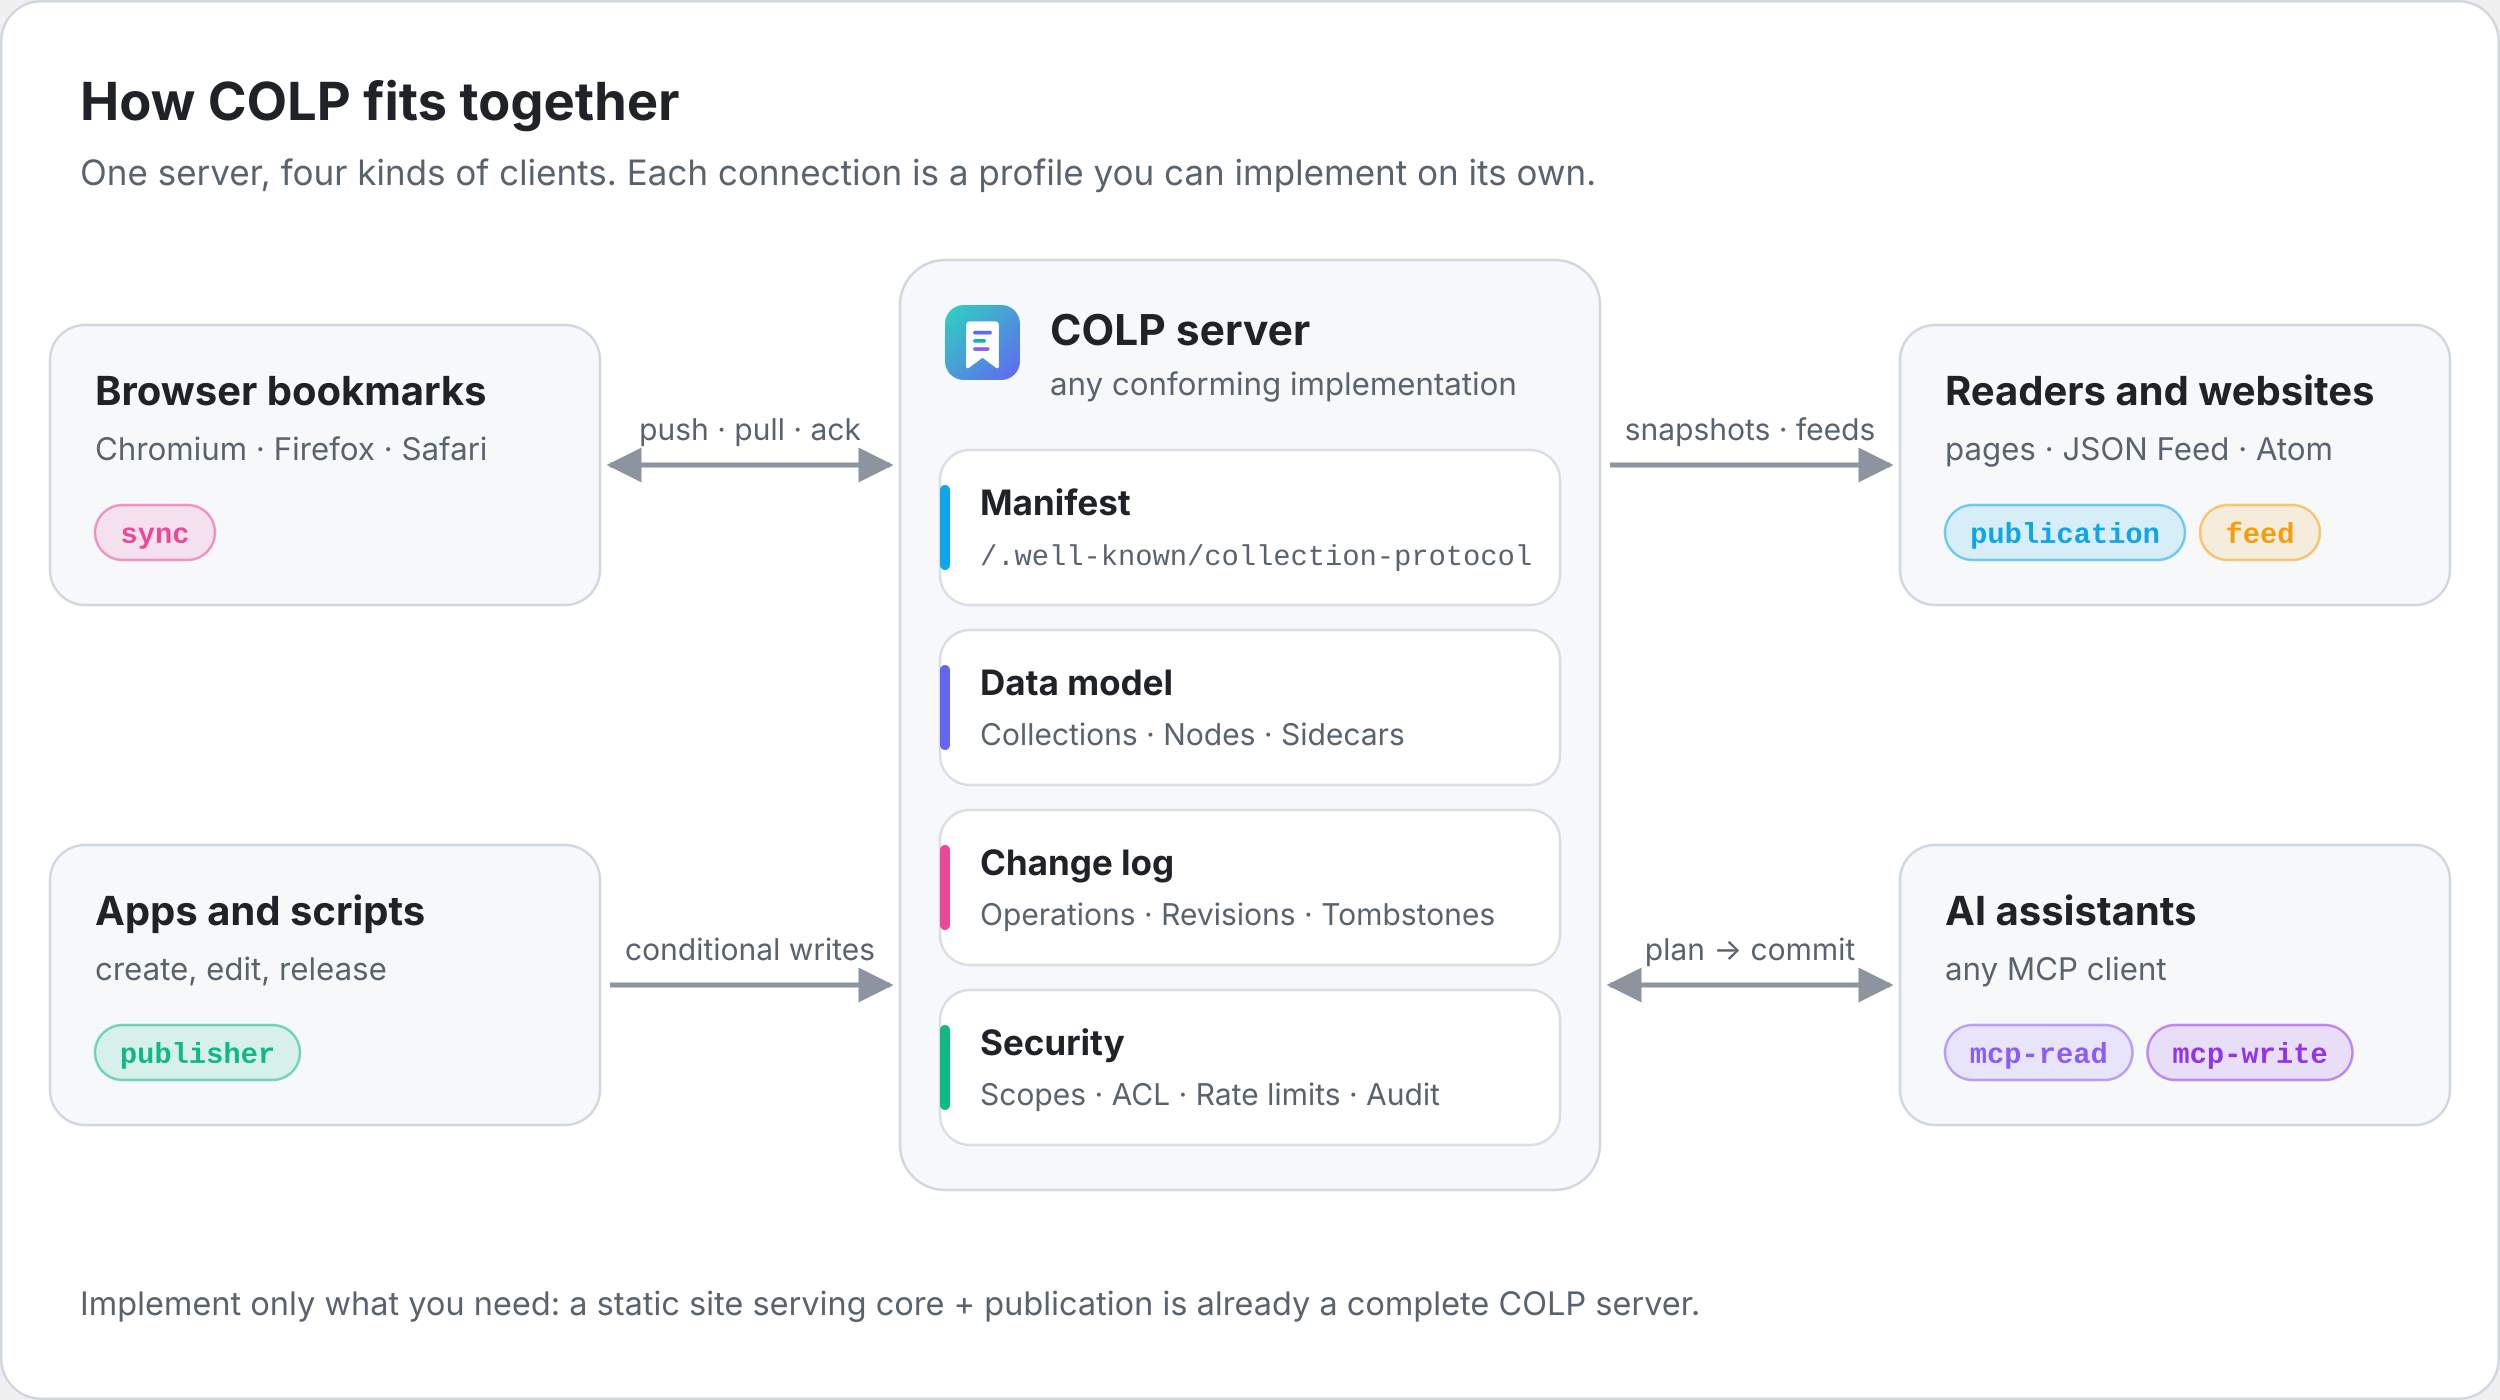
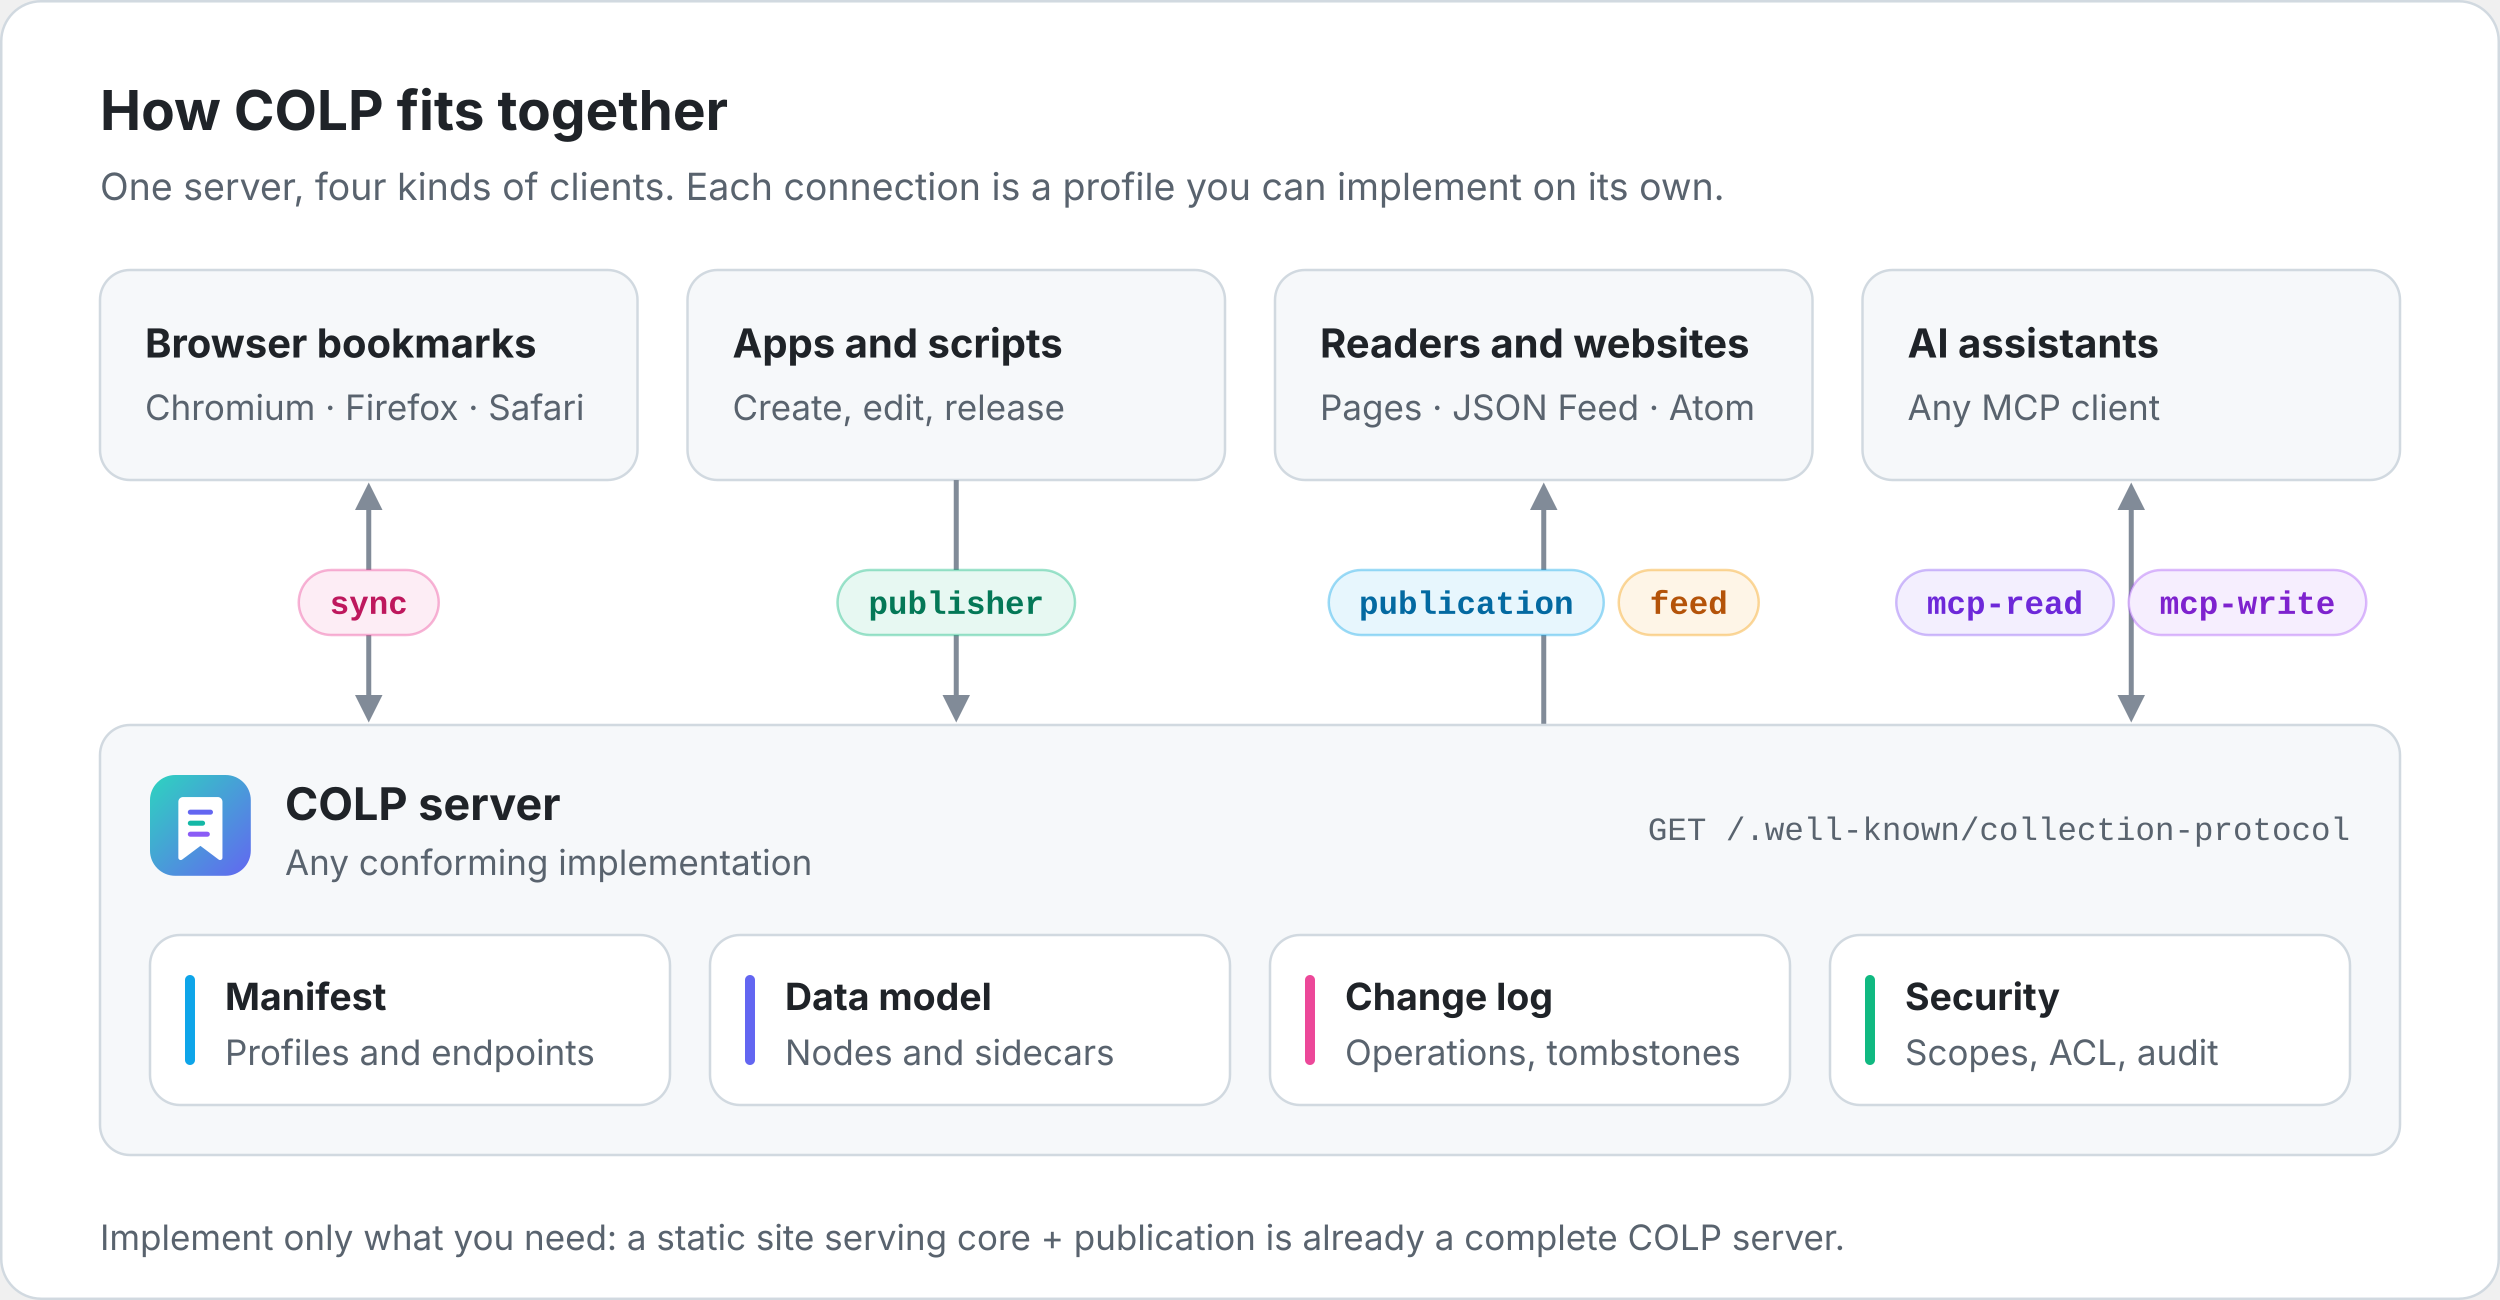
- <svg xmlns="http://www.w3.org/2000/svg" width="1000" height="560" viewBox="0 0 1000 560" role="img" aria-labelledby="title desc" xml:lang="en">
-   <style>text{font-family:Inter, 'Segoe UI', -apple-system, BlinkMacSystemFont, 'Helvetica Neue', Arial, 'PingFang SC', 'Hiragino Sans GB', 'Microsoft YaHei', 'Noto Sans CJK SC', 'Droid Sans Fallback', sans-serif}.mono{font-family:ui-monospace, SFMono-Regular, Menlo, Consolas, 'Liberation Mono', 'Noto Sans Mono', 'Droid Sans Fallback', monospace}.frame{fill:#ffffff;stroke:#d0d7de}.card{fill:#f6f8fa;stroke:#d0d7de}.inner{fill:#ffffff;stroke:#d8dee4}.h{fill:#1f2328;font-weight:700}.b{fill:#1f2328}.m{fill:#59636e}.ln{stroke:#8c959f;fill:none}.lnf{fill:#8c959f}@media (prefers-color-scheme: dark){.frame{fill:#0d1117;stroke:#30363d}.card{fill:#161b22;stroke:#30363d}.inner{fill:#0d1117;stroke:#3d444d}.h,.b{fill:#e6edf3}.m{fill:#9198a1}.ln{stroke:#6e7681}.lnf{fill:#6e7681}}</style>
+ <svg xmlns="http://www.w3.org/2000/svg" width="1000" height="520" viewBox="0 0 1000 520" role="img" aria-labelledby="title desc" xml:lang="en">
+   <style>text{font-family:Inter, 'Segoe UI', -apple-system, BlinkMacSystemFont, 'Helvetica Neue', Arial, 'PingFang SC', 'Hiragino Sans GB', 'Microsoft YaHei', 'Noto Sans CJK SC', sans-serif}.mono{font-family:ui-monospace, SFMono-Regular, Menlo, Consolas, 'Liberation Mono', monospace}</style>
  <defs>
    <linearGradient id="mark" x1="0" y1="0" x2="1" y2="1">
-       <stop offset="0" stop-color="#2DD4BF" />
-       <stop offset="1" stop-color="#6366F1" />
+       <stop offset="0" stop-color="#2dd4bf" />
+       <stop offset="1" stop-color="#6366f1" />
    </linearGradient>
-     <marker id="arrow" viewBox="0 0 10 10" refX="9" refY="5" markerWidth="7" markerHeight="7" orient="auto-start-reverse">
-       <path d="M0,0L10,5L0,10z" class="lnf" />
-     </marker>
  </defs>
-   <rect class="frame" x="0.5" y="0.5" width="999" height="559" rx="16" />
-   <text class="h" x="32" y="48" font-size="21">How COLP fits together</text>
-   <text class="m" x="32" y="74" font-size="14">One server, four kinds of clients. Each connection is a profile you can implement on its own.</text>
-   <rect class="card" x="360" y="104" width="280" height="372" rx="18" />
-   <g transform="translate(378 122) scale(0.46875)">
-     <rect width="64" height="64" rx="16" fill="url(#mark)" />
-     <path d="M21 14h22a3 3 0 0 1 3 3v35.5a1.5 1.5 0 0 1-2.4 1.2L32 45l-11.6 8.7A1.5 1.5 0 0 1 18 52.5V17a3 3 0 0 1 3-3z" fill="#fff" />
-     <rect x="24" y="22" width="16" height="3.2" rx="1.6" fill="#6366F1" />
-     <rect x="24" y="29" width="11" height="3.2" rx="1.6" fill="#14B8A6" />
-     <rect x="24" y="36" width="14" height="3.2" rx="1.6" fill="#8B5CF6" />
+   <rect x="0.5" y="0.5" width="999" height="519" rx="16" fill="#ffffff" stroke="#d1d9e0" />
+   <text x="40" y="52" font-size="22" font-weight="700" fill="#1f2328">How COLP fits together</text>
+   <text x="40" y="80" font-size="15" fill="#59636e">One server, four kinds of clients. Each connection is a profile you can implement on its own.</text>
+   <rect x="40" y="108" width="215" height="84" rx="12" fill="#f6f8fa" stroke="#d1d9e0" />
+   <text x="58" y="143" font-size="16" font-weight="700" fill="#1f2328">Browser bookmarks</text>
+   <text x="58" y="168" font-size="14" fill="#59636e">Chromium · Firefox · Safari</text>
+   <line x1="147.5" y1="202" x2="147.5" y2="280" stroke="#818b98" stroke-width="2" />
+   <path d="M147.5 193L153 204L142 204Z" fill="#818b98" />
+   <path d="M147.5 289L142 278L153 278Z" fill="#818b98" />
+   <rect x="119.5" y="228" width="56" height="26" rx="13" fill="#ffffff" />
+   <rect x="119.5" y="228" width="56" height="26" rx="13" fill="#ec4899" fill-opacity="0.1" stroke="#ec4899" stroke-opacity="0.4" />
+   <text x="147.5" y="245.55" font-size="13" font-weight="600" fill="#be185d" text-anchor="middle" class="mono">sync</text>
+   <rect x="275" y="108" width="215" height="84" rx="12" fill="#f6f8fa" stroke="#d1d9e0" />
+   <text x="293" y="143" font-size="16" font-weight="700" fill="#1f2328">Apps and scripts</text>
+   <text x="293" y="168" font-size="14" fill="#59636e">Create, edit, release</text>
+   <line x1="382.5" y1="192" x2="382.5" y2="280" stroke="#818b98" stroke-width="2" />
+   <path d="M382.5 289L377 278L388 278Z" fill="#818b98" />
+   <rect x="335" y="228" width="95" height="26" rx="13" fill="#ffffff" />
+   <rect x="335" y="228" width="95" height="26" rx="13" fill="#10b981" fill-opacity="0.1" stroke="#10b981" stroke-opacity="0.4" />
+   <text x="382.5" y="245.55" font-size="13" font-weight="600" fill="#047857" text-anchor="middle" class="mono">publisher</text>
+   <rect x="510" y="108" width="215" height="84" rx="12" fill="#f6f8fa" stroke="#d1d9e0" />
+   <text x="528" y="143" font-size="16" font-weight="700" fill="#1f2328">Readers and websites</text>
+   <text x="528" y="168" font-size="14" fill="#59636e">Pages · JSON Feed · Atom</text>
+   <line x1="617.5" y1="202" x2="617.5" y2="290" stroke="#818b98" stroke-width="2" />
+   <path d="M617.5 193L623 204L612 204Z" fill="#818b98" />
+   <rect x="531.5" y="228" width="110" height="26" rx="13" fill="#ffffff" />
+   <rect x="531.5" y="228" width="110" height="26" rx="13" fill="#0ea5e9" fill-opacity="0.1" stroke="#0ea5e9" stroke-opacity="0.4" />
+   <text x="586.5" y="245.55" font-size="13" font-weight="600" fill="#0369a1" text-anchor="middle" class="mono">publication</text>
+   <rect x="647.5" y="228" width="56" height="26" rx="13" fill="#ffffff" />
+   <rect x="647.5" y="228" width="56" height="26" rx="13" fill="#f59e0b" fill-opacity="0.1" stroke="#f59e0b" stroke-opacity="0.4" />
+   <text x="675.5" y="245.55" font-size="13" font-weight="600" fill="#b45309" text-anchor="middle" class="mono">feed</text>
+   <rect x="745" y="108" width="215" height="84" rx="12" fill="#f6f8fa" stroke="#d1d9e0" />
+   <text x="763" y="143" font-size="16" font-weight="700" fill="#1f2328">AI assistants</text>
+   <text x="763" y="168" font-size="14" fill="#59636e">Any MCP client</text>
+   <line x1="852.5" y1="202" x2="852.5" y2="280" stroke="#818b98" stroke-width="2" />
+   <path d="M852.5 193L858 204L847 204Z" fill="#818b98" />
+   <path d="M852.5 289L847 278L858 278Z" fill="#818b98" />
+   <rect x="758.5" y="228" width="87" height="26" rx="13" fill="#ffffff" />
+   <rect x="758.5" y="228" width="87" height="26" rx="13" fill="#8b5cf6" fill-opacity="0.1" stroke="#8b5cf6" stroke-opacity="0.4" />
+   <text x="802" y="245.55" font-size="13" font-weight="600" fill="#6d28d9" text-anchor="middle" class="mono">mcp-read</text>
+   <rect x="851.5" y="228" width="95" height="26" rx="13" fill="#ffffff" />
+   <rect x="851.5" y="228" width="95" height="26" rx="13" fill="#a855f7" fill-opacity="0.1" stroke="#a855f7" stroke-opacity="0.4" />
+   <text x="899" y="245.55" font-size="13" font-weight="600" fill="#7e22ce" text-anchor="middle" class="mono">mcp-write</text>
+   <rect x="40" y="290" width="920" height="172" rx="12" fill="#f6f8fa" stroke="#d1d9e0" />
+   <g transform="translate(60 310) scale(0.63)">
+     <rect x="0" y="0" width="64" height="64" rx="16" fill="url(#mark)" />
+     <path d="M21 14h22a3 3 0 0 1 3 3v35.5a1.5 1.5 0 0 1-2.4 1.2L32 45l-11.6 8.7A1.5 1.5 0 0 1 18 52.5V17a3 3 0 0 1 3-3z" fill="#ffffff" />
+     <rect x="24" y="22" width="16" height="3.2" rx="1.6" fill="#6366f1" />
+     <rect x="24" y="29" width="11" height="3.2" rx="1.6" fill="#14b8a6" />
+     <rect x="24" y="36" width="14" height="3.2" rx="1.6" fill="#8b5cf6" />
  </g>
-   <text class="h" x="420" y="138" font-size="17">COLP server</text>
-   <text class="m" x="420" y="158" font-size="12.5">any conforming implementation</text>
-   <rect class="inner" x="376" y="180" width="248" height="62" rx="12" />
-   <rect x="376" y="194" width="4" height="34" rx="2" fill="#0EA5E9" />
-   <text class="h" x="392" y="206" font-size="14">Manifest</text>
-   <text class="m mono" x="392" y="226" font-size="11.5">/.well-known/collection-protocol</text>
-   <rect class="inner" x="376" y="252" width="248" height="62" rx="12" />
-   <rect x="376" y="266" width="4" height="34" rx="2" fill="#6366F1" />
-   <text class="h" x="392" y="278" font-size="14">Data model</text>
-   <text class="m" x="392" y="298" font-size="12">Collections · Nodes · Sidecars</text>
-   <rect class="inner" x="376" y="324" width="248" height="62" rx="12" />
-   <rect x="376" y="338" width="4" height="34" rx="2" fill="#EC4899" />
-   <text class="h" x="392" y="350" font-size="14">Change log</text>
-   <text class="m" x="392" y="370" font-size="12">Operations · Revisions · Tombstones</text>
-   <rect class="inner" x="376" y="396" width="248" height="62" rx="12" />
-   <rect x="376" y="410" width="4" height="34" rx="2" fill="#10B981" />
-   <text class="h" x="392" y="422" font-size="14">Security</text>
-   <text class="m" x="392" y="442" font-size="12">Scopes · ACL · Rate limits · Audit</text>
-   <rect class="card" x="20" y="130" width="220" height="112" rx="14" />
-   <text class="h" x="38" y="162" font-size="16">Browser bookmarks</text>
-   <text class="m" x="38" y="184" font-size="12.5">Chromium · Firefox · Safari</text>
-   <rect x="38" y="202" width="48" height="22" rx="11" fill="#EC4899" fill-opacity="0.13" stroke="#EC4899" stroke-opacity="0.55" />
-   <text x="62" y="217.14" text-anchor="middle" font-size="11.5" font-weight="600" fill="#EC4899" class="mono">sync</text>
-   <rect class="card" x="20" y="338" width="220" height="112" rx="14" />
-   <text class="h" x="38" y="370" font-size="16">Apps and scripts</text>
-   <text class="m" x="38" y="392" font-size="12.5">create, edit, release</text>
-   <rect x="38" y="410" width="82" height="22" rx="11" fill="#10B981" fill-opacity="0.13" stroke="#10B981" stroke-opacity="0.55" />
-   <text x="79" y="425.14" text-anchor="middle" font-size="11.5" font-weight="600" fill="#10B981" class="mono">publisher</text>
-   <rect class="card" x="760" y="130" width="220" height="112" rx="14" />
-   <text class="h" x="778" y="162" font-size="16">Readers and websites</text>
-   <text class="m" x="778" y="184" font-size="12.5">pages · JSON Feed · Atom</text>
-   <rect x="778" y="202" width="96" height="22" rx="11" fill="#0EA5E9" fill-opacity="0.13" stroke="#0EA5E9" stroke-opacity="0.55" />
-   <text x="826" y="217.14" text-anchor="middle" font-size="11.5" font-weight="600" fill="#0EA5E9" class="mono">publication</text>
-   <rect x="880" y="202" width="48" height="22" rx="11" fill="#F59E0B" fill-opacity="0.13" stroke="#F59E0B" stroke-opacity="0.55" />
-   <text x="904" y="217.14" text-anchor="middle" font-size="11.5" font-weight="600" fill="#F59E0B" class="mono">feed</text>
-   <rect class="card" x="760" y="338" width="220" height="112" rx="14" />
-   <text class="h" x="778" y="370" font-size="16">AI assistants</text>
-   <text class="m" x="778" y="392" font-size="12.5">any MCP client</text>
-   <rect x="778" y="410" width="75" height="22" rx="11" fill="#8B5CF6" fill-opacity="0.13" stroke="#8B5CF6" stroke-opacity="0.55" />
-   <text x="815.5" y="425.14" text-anchor="middle" font-size="11.5" font-weight="600" fill="#8B5CF6" class="mono">mcp-read</text>
-   <rect x="859" y="410" width="82" height="22" rx="11" fill="#9333EA" fill-opacity="0.13" stroke="#9333EA" stroke-opacity="0.55" />
-   <text x="900" y="425.14" text-anchor="middle" font-size="11.5" font-weight="600" fill="#9333EA" class="mono">mcp-write</text>
-   <line class="ln" x1="244" y1="186" x2="356" y2="186" stroke-width="2" marker-end="url(#arrow)" marker-start="url(#arrow)" />
-   <text class="m" x="300" y="176" font-size="12" text-anchor="middle">push · pull · ack</text>
-   <line class="ln" x1="244" y1="394" x2="356" y2="394" stroke-width="2" marker-end="url(#arrow)" />
-   <text class="m" x="300" y="384" font-size="12" text-anchor="middle">conditional writes</text>
-   <line class="ln" x1="644" y1="186" x2="756" y2="186" stroke-width="2" marker-end="url(#arrow)" />
-   <text class="m" x="700" y="176" font-size="12" text-anchor="middle">snapshots · feeds</text>
-   <line class="ln" x1="644" y1="394" x2="756" y2="394" stroke-width="2" marker-end="url(#arrow)" marker-start="url(#arrow)" />
-   <text class="m" x="700" y="384" font-size="12" text-anchor="middle">plan → commit</text>
-   <text class="m" x="32" y="526" font-size="13">Implement only what you need: a static site serving core + publication is already a complete COLP server.</text>
+   <text x="114" y="328" font-size="18" font-weight="700" fill="#1f2328">COLP server</text>
+   <text x="114" y="350" font-size="14" fill="#59636e">Any conforming implementation</text>
+   <text x="940" y="336" font-size="13" fill="#59636e" text-anchor="end" class="mono">GET /.well-known/collection-protocol</text>
+   <rect x="60" y="374" width="208" height="68" rx="12" fill="#ffffff" stroke="#d1d9e0" />
+   <rect x="74" y="390" width="4" height="36" rx="2" fill="#0ea5e9" />
+   <text x="90" y="404" font-size="15" font-weight="700" fill="#1f2328">Manifest</text>
+   <text x="90" y="426" font-size="14" fill="#59636e">Profiles and endpoints</text>
+   <rect x="284" y="374" width="208" height="68" rx="12" fill="#ffffff" stroke="#d1d9e0" />
+   <rect x="298" y="390" width="4" height="36" rx="2" fill="#6366f1" />
+   <text x="314" y="404" font-size="15" font-weight="700" fill="#1f2328">Data model</text>
+   <text x="314" y="426" font-size="14" fill="#59636e">Nodes and sidecars</text>
+   <rect x="508" y="374" width="208" height="68" rx="12" fill="#ffffff" stroke="#d1d9e0" />
+   <rect x="522" y="390" width="4" height="36" rx="2" fill="#ec4899" />
+   <text x="538" y="404" font-size="15" font-weight="700" fill="#1f2328">Change log</text>
+   <text x="538" y="426" font-size="14" fill="#59636e">Operations, tombstones</text>
+   <rect x="732" y="374" width="208" height="68" rx="12" fill="#ffffff" stroke="#d1d9e0" />
+   <rect x="746" y="390" width="4" height="36" rx="2" fill="#10b981" />
+   <text x="762" y="404" font-size="15" font-weight="700" fill="#1f2328">Security</text>
+   <text x="762" y="426" font-size="14" fill="#59636e">Scopes, ACL, audit</text>
+   <text x="40" y="500" font-size="14" fill="#59636e">Implement only what you need: a static site serving core + publication is already a complete COLP server.</text>
</svg>
